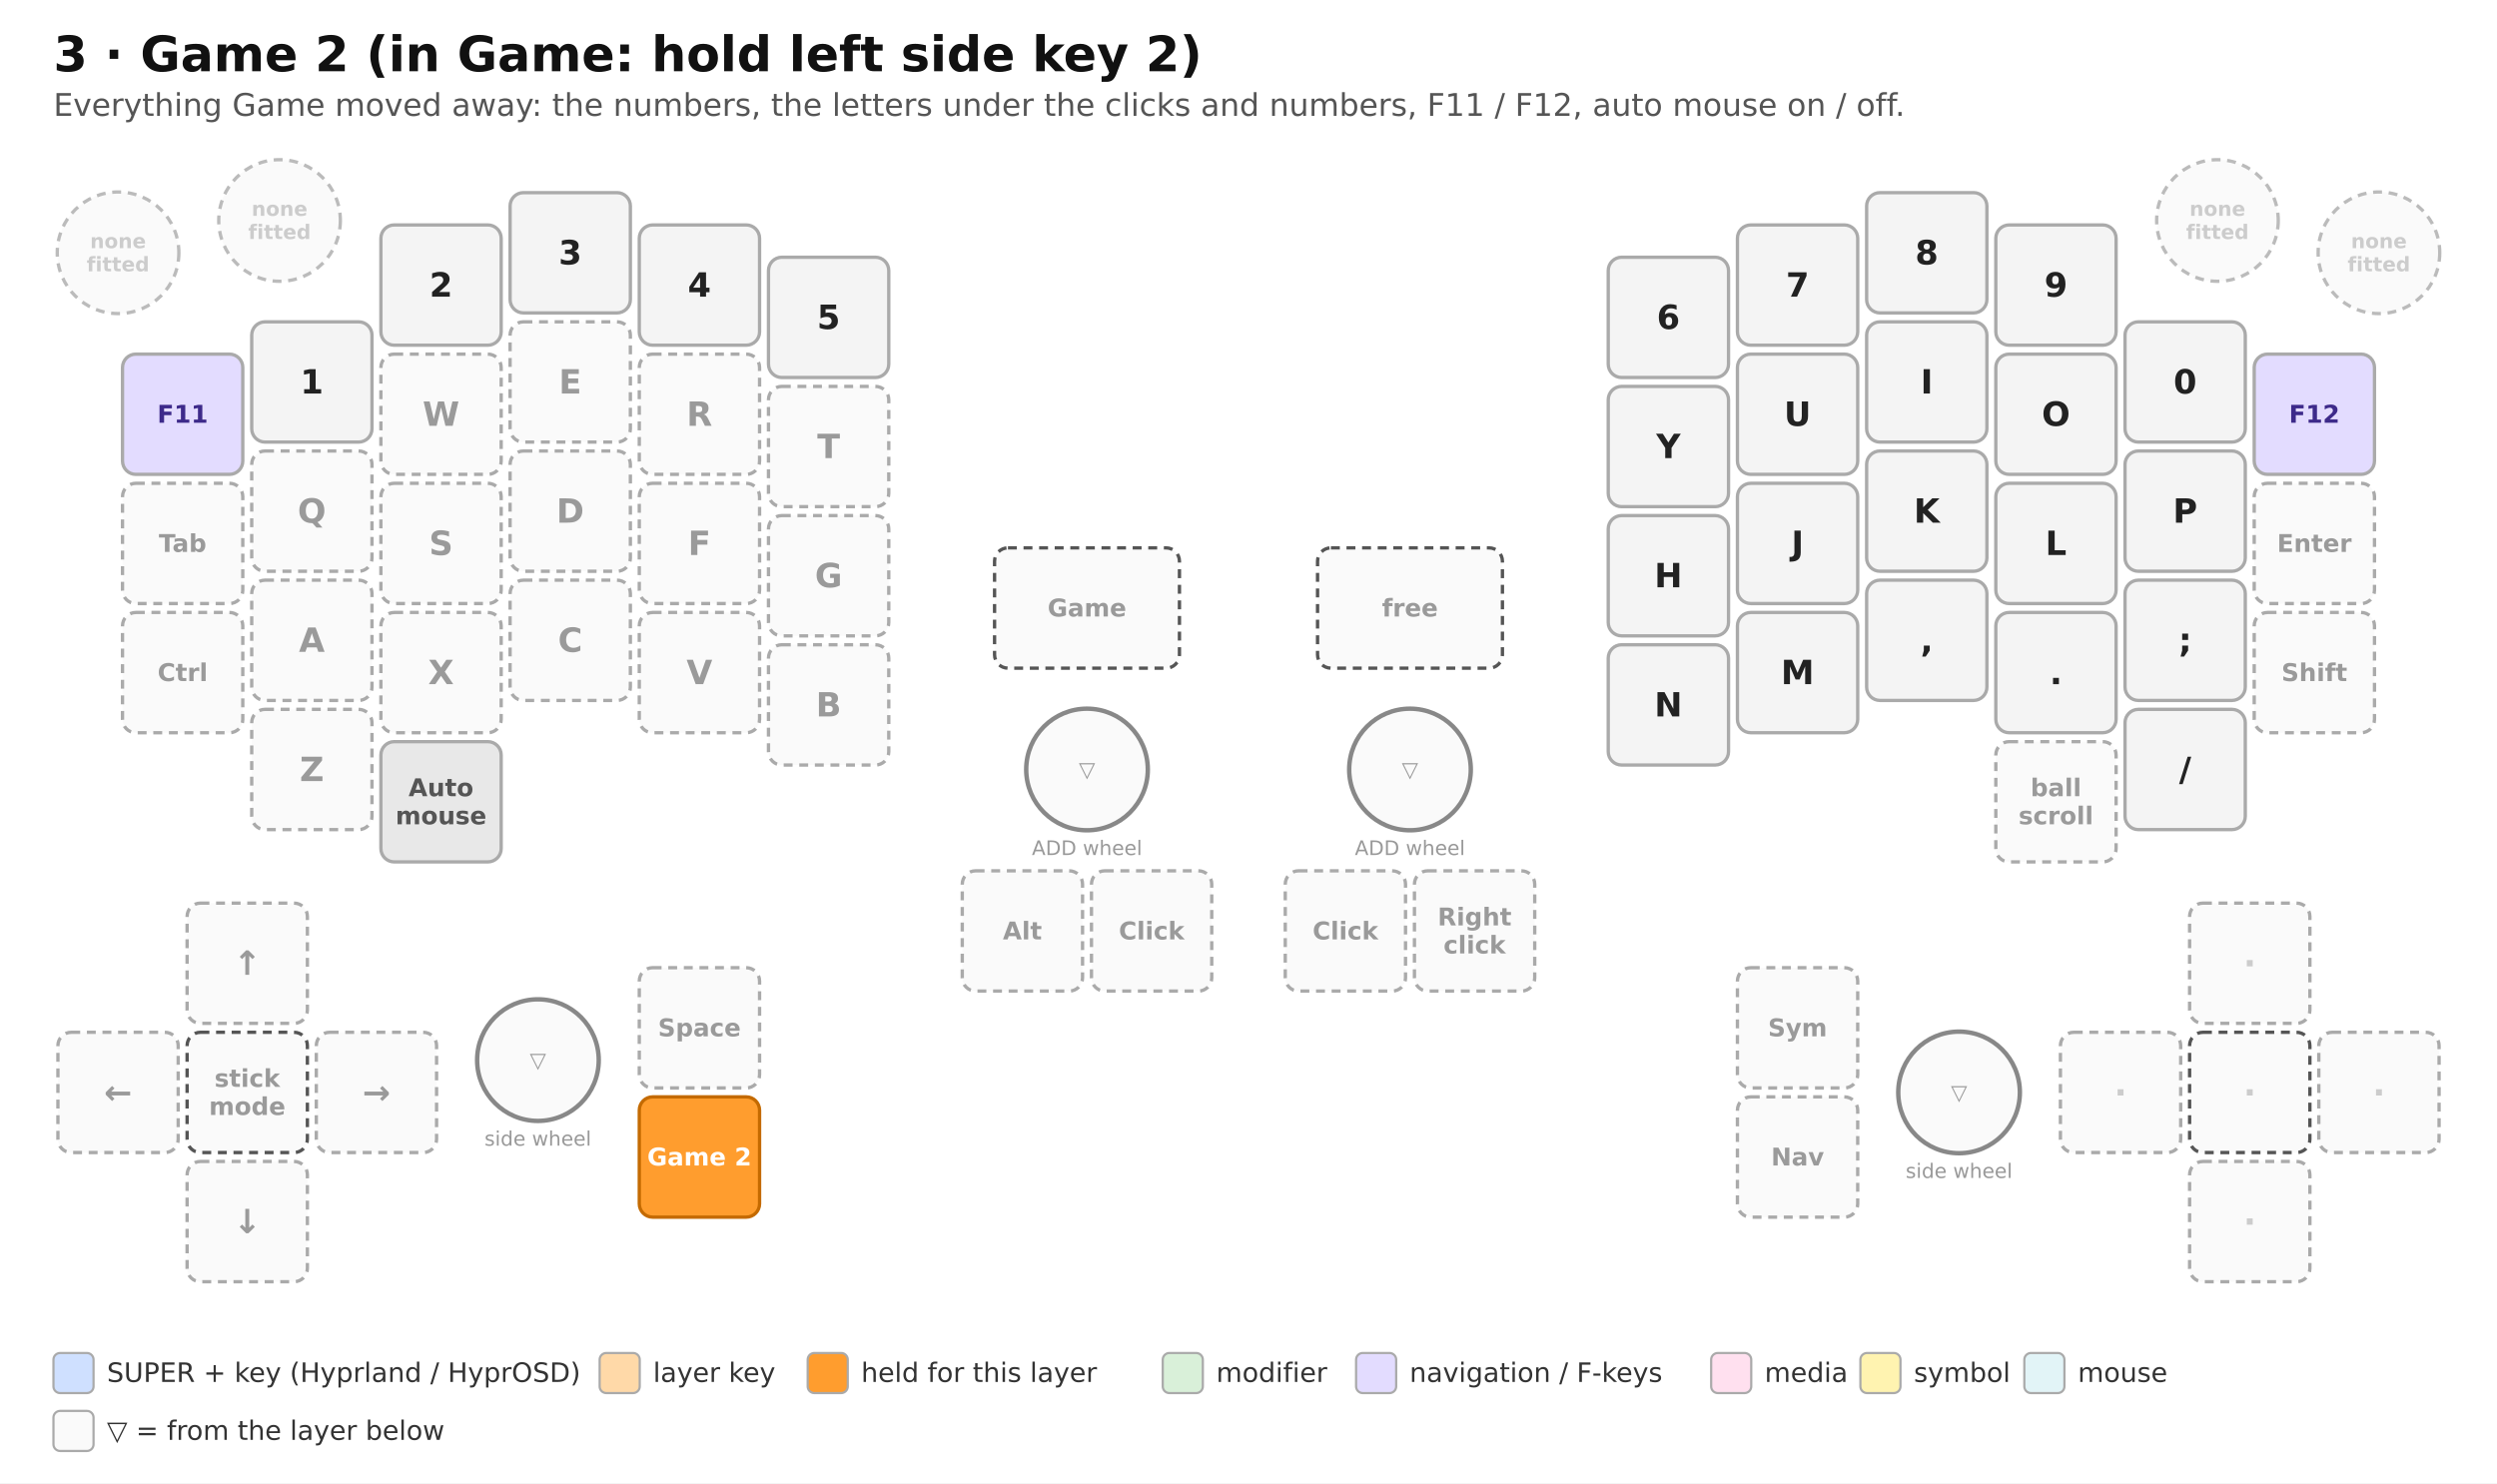
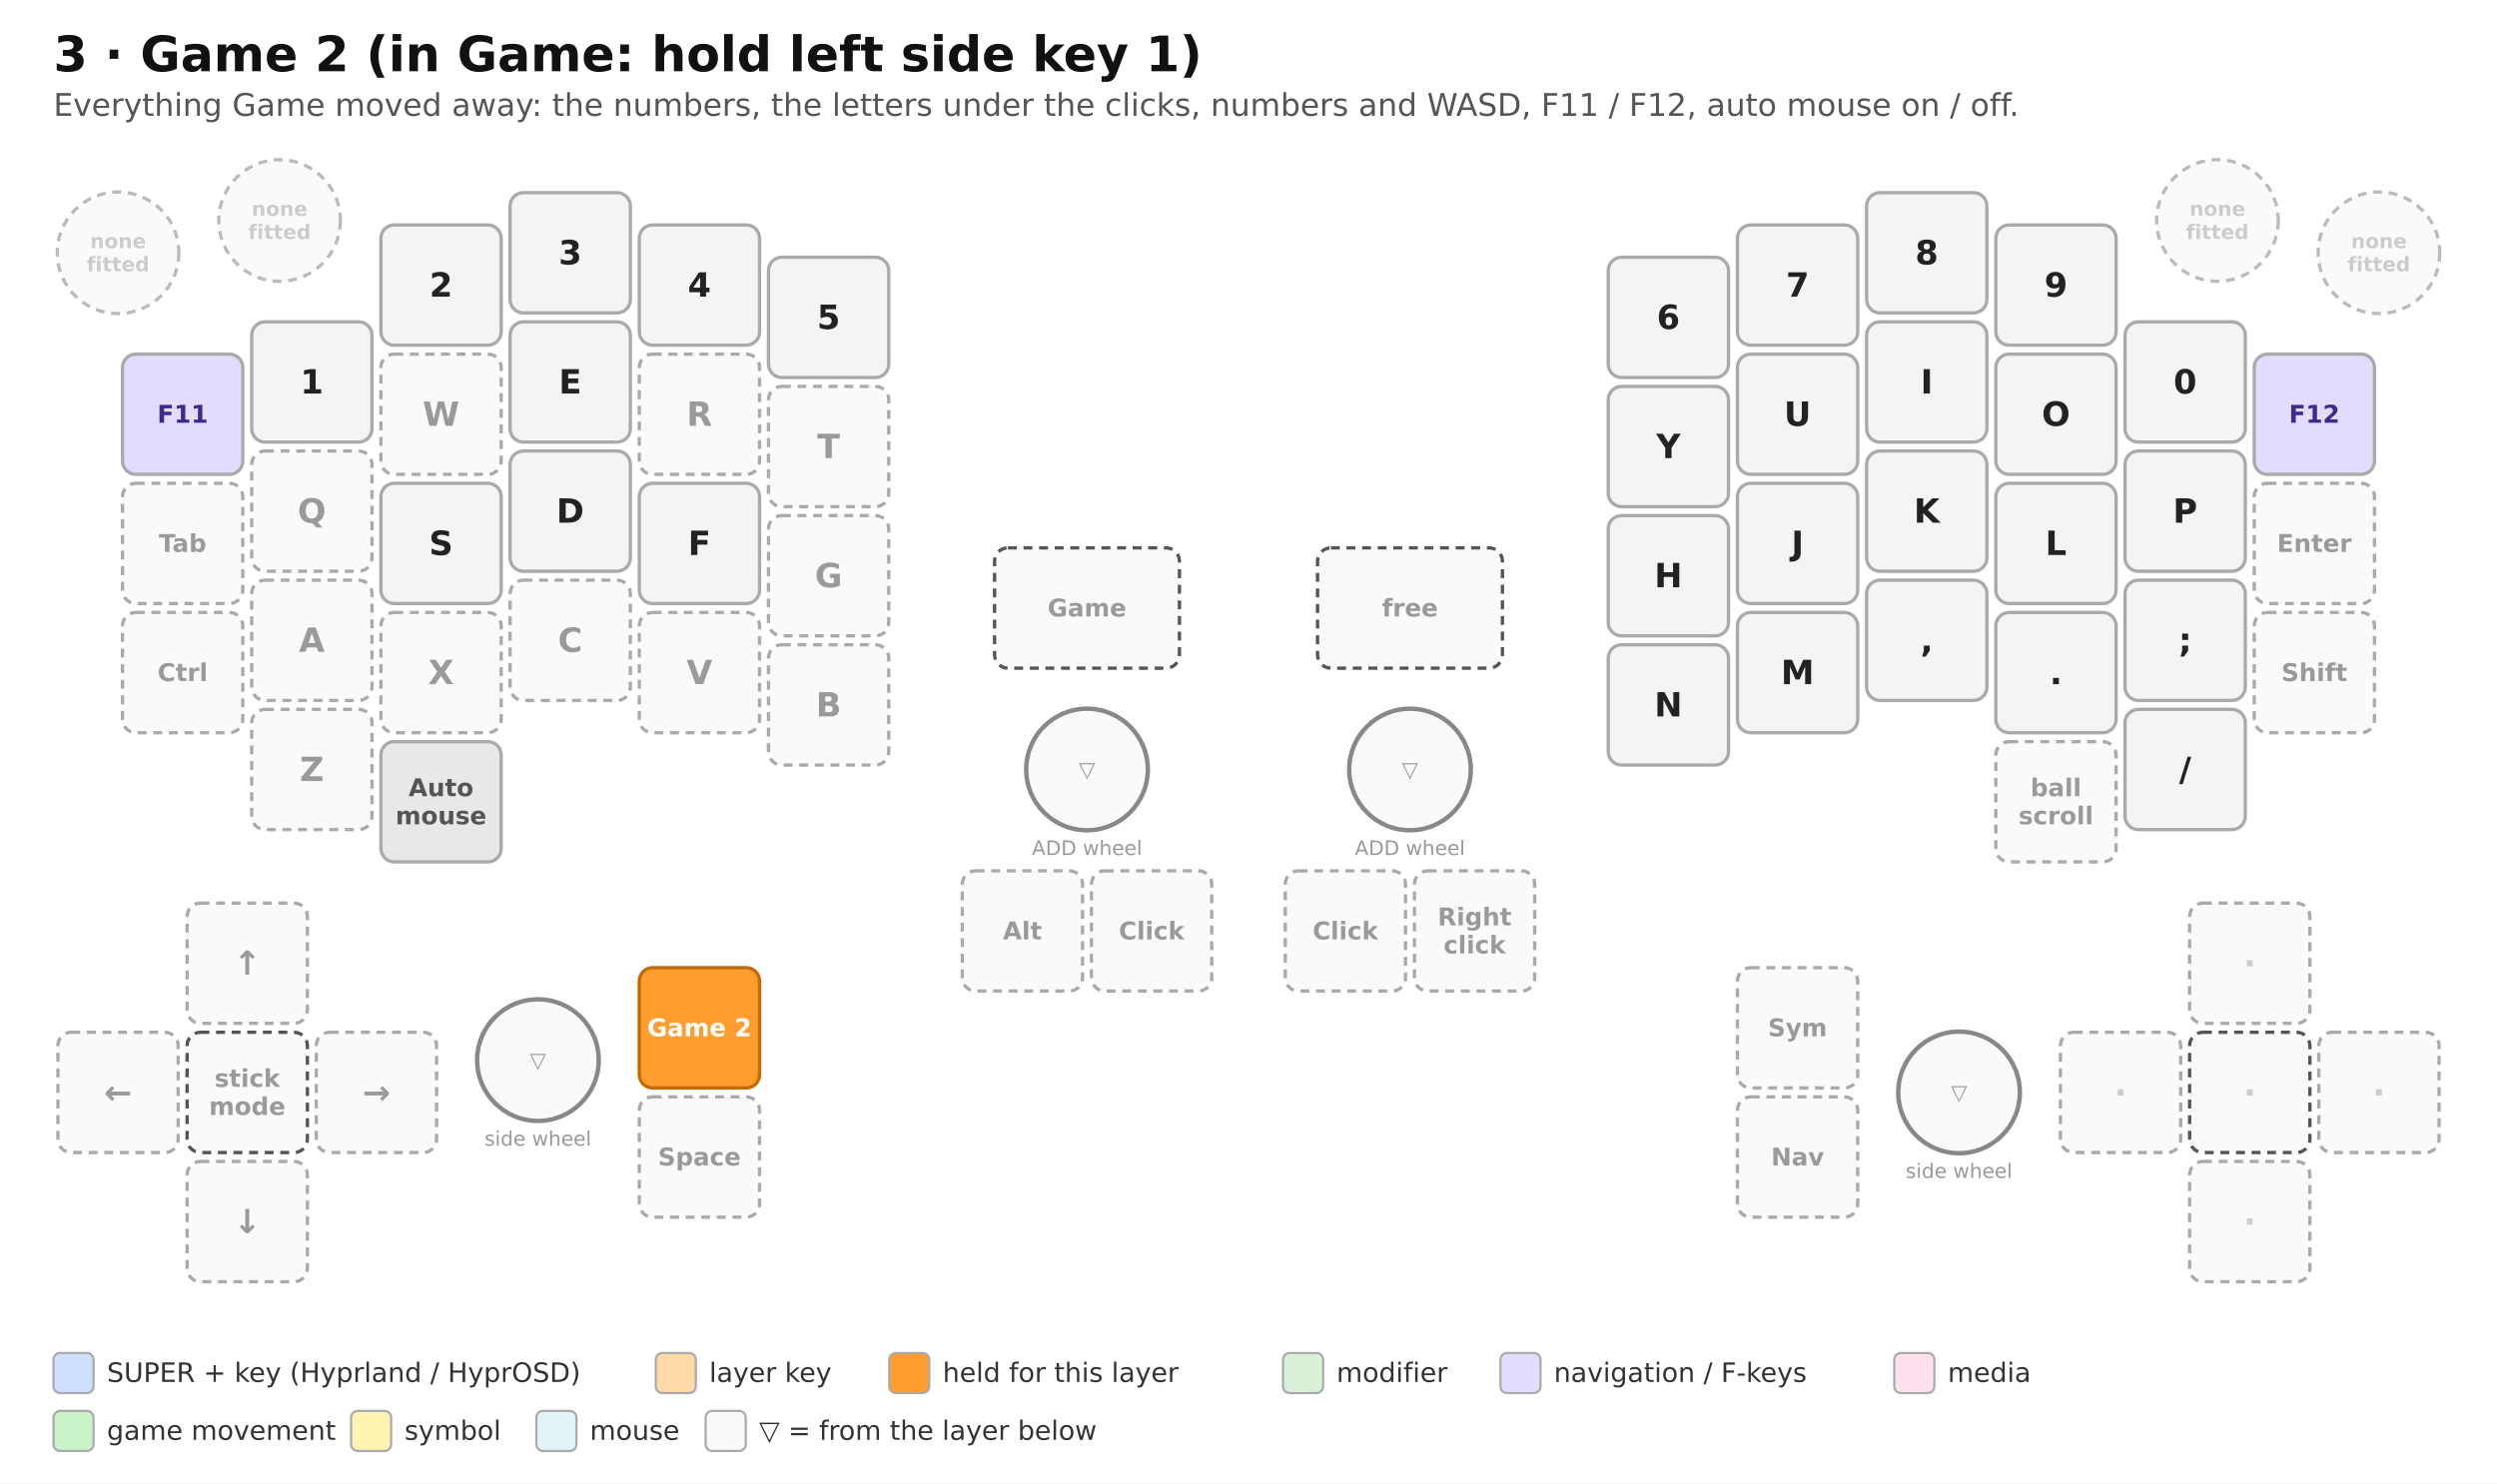
<svg xmlns="http://www.w3.org/2000/svg" width="1121" height="666" font-family="DejaVu Sans, sans-serif">
  <rect width="100%" height="100%" fill="#ffffff" />
-   <text x="24" y="32" fill="#111" font-size="22" font-weight="700">3 · Game 2  (in Game: hold left side key 2)</text>
-   <text x="24" y="52" fill="#555" font-size="14">Everything Game moved away: the numbers, the letters under the clicks and numbers, F11 / F12, auto mouse on / off.</text>
+   <text x="24" y="32" fill="#111" font-size="22" font-weight="700">3 · Game 2  (in Game: hold left side key 1)</text>
+   <text x="24" y="52" fill="#555" font-size="14">Everything Game moved away: the numbers, the letters under the clicks, numbers and WASD, F11 / F12, auto mouse on / off.</text>
  <circle cx="125.5" cy="99.0" r="27.3" fill="#fafafa" stroke="#bbb" stroke-width="1.5" stroke-dasharray="4 3" />
  <text x="125.5" y="93.8" fill="#ccc" font-size="9" font-weight="600" text-anchor="middle" dominant-baseline="central">none</text>
  <text x="125.5" y="104.2" fill="#ccc" font-size="9" font-weight="600" text-anchor="middle" dominant-baseline="central">fitted</text>
  <circle cx="995.5" cy="99.0" r="27.3" fill="#fafafa" stroke="#bbb" stroke-width="1.5" stroke-dasharray="4 3" />
  <text x="995.5" y="93.8" fill="#ccc" font-size="9" font-weight="600" text-anchor="middle" dominant-baseline="central">none</text>
  <text x="995.5" y="104.2" fill="#ccc" font-size="9" font-weight="600" text-anchor="middle" dominant-baseline="central">fitted</text>
  <circle cx="53.0" cy="113.5" r="27.3" fill="#fafafa" stroke="#bbb" stroke-width="1.5" stroke-dasharray="4 3" />
  <text x="53.0" y="108.3" fill="#ccc" font-size="9" font-weight="600" text-anchor="middle" dominant-baseline="central">none</text>
  <text x="53.0" y="118.7" fill="#ccc" font-size="9" font-weight="600" text-anchor="middle" dominant-baseline="central">fitted</text>
  <rect x="229.0" y="86.5" width="54.0" height="54.0" rx="6" fill="#f4f4f4" stroke="#aaa" stroke-width="1.5" />
  <text x="256.0" y="113.5" fill="#222" font-size="15" font-weight="600" text-anchor="middle" dominant-baseline="central">3</text>
  <rect x="838.0" y="86.5" width="54.0" height="54.0" rx="6" fill="#f4f4f4" stroke="#aaa" stroke-width="1.5" />
  <text x="865.0" y="113.5" fill="#222" font-size="15" font-weight="600" text-anchor="middle" dominant-baseline="central">8</text>
  <circle cx="1068.0" cy="113.5" r="27.3" fill="#fafafa" stroke="#bbb" stroke-width="1.5" stroke-dasharray="4 3" />
  <text x="1068.0" y="108.3" fill="#ccc" font-size="9" font-weight="600" text-anchor="middle" dominant-baseline="central">none</text>
  <text x="1068.0" y="118.7" fill="#ccc" font-size="9" font-weight="600" text-anchor="middle" dominant-baseline="central">fitted</text>
  <rect x="171.0" y="101.0" width="54.0" height="54.0" rx="6" fill="#f4f4f4" stroke="#aaa" stroke-width="1.5" />
  <text x="198.0" y="128.0" fill="#222" font-size="15" font-weight="600" text-anchor="middle" dominant-baseline="central">2</text>
  <rect x="287.0" y="101.0" width="54.0" height="54.0" rx="6" fill="#f4f4f4" stroke="#aaa" stroke-width="1.5" />
  <text x="314.0" y="128.0" fill="#222" font-size="15" font-weight="600" text-anchor="middle" dominant-baseline="central">4</text>
  <rect x="780.0" y="101.0" width="54.0" height="54.0" rx="6" fill="#f4f4f4" stroke="#aaa" stroke-width="1.5" />
  <text x="807.0" y="128.0" fill="#222" font-size="15" font-weight="600" text-anchor="middle" dominant-baseline="central">7</text>
  <rect x="896.0" y="101.0" width="54.0" height="54.0" rx="6" fill="#f4f4f4" stroke="#aaa" stroke-width="1.5" />
  <text x="923.0" y="128.0" fill="#222" font-size="15" font-weight="600" text-anchor="middle" dominant-baseline="central">9</text>
  <rect x="345.0" y="115.5" width="54.0" height="54.0" rx="6" fill="#f4f4f4" stroke="#aaa" stroke-width="1.5" />
  <text x="372.0" y="142.5" fill="#222" font-size="15" font-weight="600" text-anchor="middle" dominant-baseline="central">5</text>
  <rect x="722.0" y="115.5" width="54.0" height="54.0" rx="6" fill="#f4f4f4" stroke="#aaa" stroke-width="1.5" />
  <text x="749.0" y="142.5" fill="#222" font-size="15" font-weight="600" text-anchor="middle" dominant-baseline="central">6</text>
  <rect x="113.0" y="144.5" width="54.0" height="54.0" rx="6" fill="#f4f4f4" stroke="#aaa" stroke-width="1.5" />
  <text x="140.0" y="171.5" fill="#222" font-size="15" font-weight="600" text-anchor="middle" dominant-baseline="central">1</text>
-   <rect x="229.0" y="144.5" width="54.0" height="54.0" rx="6" fill="#fafafa" stroke="#aaa" stroke-width="1.5" stroke-dasharray="4 3" />
-   <text x="256.0" y="171.5" fill="#9a9a9a" font-size="15" font-weight="600" text-anchor="middle" dominant-baseline="central">E</text>
+   <rect x="229.0" y="144.5" width="54.0" height="54.0" rx="6" fill="#f4f4f4" stroke="#aaa" stroke-width="1.5" />
+   <text x="256.0" y="171.5" fill="#222" font-size="15" font-weight="600" text-anchor="middle" dominant-baseline="central">E</text>
  <rect x="838.0" y="144.5" width="54.0" height="54.0" rx="6" fill="#f4f4f4" stroke="#aaa" stroke-width="1.5" />
  <text x="865.0" y="171.5" fill="#222" font-size="15" font-weight="600" text-anchor="middle" dominant-baseline="central">I</text>
  <rect x="954.0" y="144.5" width="54.0" height="54.0" rx="6" fill="#f4f4f4" stroke="#aaa" stroke-width="1.5" />
  <text x="981.0" y="171.5" fill="#222" font-size="15" font-weight="600" text-anchor="middle" dominant-baseline="central">0</text>
  <rect x="55.0" y="159.0" width="54.0" height="54.0" rx="6" fill="#e3dcff" stroke="#aaa" stroke-width="1.5" />
  <text x="82.0" y="186.0" fill="#3d2a8a" font-size="11" font-weight="600" text-anchor="middle" dominant-baseline="central">F11</text>
  <rect x="171.0" y="159.0" width="54.0" height="54.0" rx="6" fill="#fafafa" stroke="#aaa" stroke-width="1.5" stroke-dasharray="4 3" />
  <text x="198.0" y="186.0" fill="#9a9a9a" font-size="15" font-weight="600" text-anchor="middle" dominant-baseline="central">W</text>
  <rect x="287.0" y="159.0" width="54.0" height="54.0" rx="6" fill="#fafafa" stroke="#aaa" stroke-width="1.5" stroke-dasharray="4 3" />
  <text x="314.0" y="186.0" fill="#9a9a9a" font-size="15" font-weight="600" text-anchor="middle" dominant-baseline="central">R</text>
  <rect x="780.0" y="159.0" width="54.0" height="54.0" rx="6" fill="#f4f4f4" stroke="#aaa" stroke-width="1.5" />
  <text x="807.0" y="186.0" fill="#222" font-size="15" font-weight="600" text-anchor="middle" dominant-baseline="central">U</text>
  <rect x="896.0" y="159.0" width="54.0" height="54.0" rx="6" fill="#f4f4f4" stroke="#aaa" stroke-width="1.5" />
  <text x="923.0" y="186.0" fill="#222" font-size="15" font-weight="600" text-anchor="middle" dominant-baseline="central">O</text>
  <rect x="1012.0" y="159.0" width="54.0" height="54.0" rx="6" fill="#e3dcff" stroke="#aaa" stroke-width="1.5" />
  <text x="1039.0" y="186.0" fill="#3d2a8a" font-size="11" font-weight="600" text-anchor="middle" dominant-baseline="central">F12</text>
  <rect x="345.0" y="173.5" width="54.0" height="54.0" rx="6" fill="#fafafa" stroke="#aaa" stroke-width="1.5" stroke-dasharray="4 3" />
  <text x="372.0" y="200.5" fill="#9a9a9a" font-size="15" font-weight="600" text-anchor="middle" dominant-baseline="central">T</text>
  <rect x="722.0" y="173.5" width="54.0" height="54.0" rx="6" fill="#f4f4f4" stroke="#aaa" stroke-width="1.5" />
  <text x="749.0" y="200.5" fill="#222" font-size="15" font-weight="600" text-anchor="middle" dominant-baseline="central">Y</text>
  <rect x="113.0" y="202.5" width="54.0" height="54.0" rx="6" fill="#fafafa" stroke="#aaa" stroke-width="1.5" stroke-dasharray="4 3" />
  <text x="140.0" y="229.5" fill="#9a9a9a" font-size="15" font-weight="600" text-anchor="middle" dominant-baseline="central">Q</text>
-   <rect x="229.0" y="202.5" width="54.0" height="54.0" rx="6" fill="#fafafa" stroke="#aaa" stroke-width="1.5" stroke-dasharray="4 3" />
-   <text x="256.0" y="229.5" fill="#9a9a9a" font-size="15" font-weight="600" text-anchor="middle" dominant-baseline="central">D</text>
+   <rect x="229.0" y="202.5" width="54.0" height="54.0" rx="6" fill="#f4f4f4" stroke="#aaa" stroke-width="1.5" />
+   <text x="256.0" y="229.5" fill="#222" font-size="15" font-weight="600" text-anchor="middle" dominant-baseline="central">D</text>
  <rect x="838.0" y="202.5" width="54.0" height="54.0" rx="6" fill="#f4f4f4" stroke="#aaa" stroke-width="1.5" />
  <text x="865.0" y="229.5" fill="#222" font-size="15" font-weight="600" text-anchor="middle" dominant-baseline="central">K</text>
  <rect x="954.0" y="202.5" width="54.0" height="54.0" rx="6" fill="#f4f4f4" stroke="#aaa" stroke-width="1.5" />
  <text x="981.0" y="229.5" fill="#222" font-size="15" font-weight="600" text-anchor="middle" dominant-baseline="central">P</text>
  <rect x="55.0" y="217.0" width="54.0" height="54.0" rx="6" fill="#fafafa" stroke="#aaa" stroke-width="1.5" stroke-dasharray="4 3" />
  <text x="82.0" y="244.0" fill="#9a9a9a" font-size="11" font-weight="600" text-anchor="middle" dominant-baseline="central">Tab</text>
-   <rect x="171.0" y="217.0" width="54.0" height="54.0" rx="6" fill="#fafafa" stroke="#aaa" stroke-width="1.5" stroke-dasharray="4 3" />
-   <text x="198.0" y="244.0" fill="#9a9a9a" font-size="15" font-weight="600" text-anchor="middle" dominant-baseline="central">S</text>
-   <rect x="287.0" y="217.0" width="54.0" height="54.0" rx="6" fill="#fafafa" stroke="#aaa" stroke-width="1.5" stroke-dasharray="4 3" />
-   <text x="314.0" y="244.0" fill="#9a9a9a" font-size="15" font-weight="600" text-anchor="middle" dominant-baseline="central">F</text>
+   <rect x="171.0" y="217.0" width="54.0" height="54.0" rx="6" fill="#f4f4f4" stroke="#aaa" stroke-width="1.5" />
+   <text x="198.0" y="244.0" fill="#222" font-size="15" font-weight="600" text-anchor="middle" dominant-baseline="central">S</text>
+   <rect x="287.0" y="217.0" width="54.0" height="54.0" rx="6" fill="#f4f4f4" stroke="#aaa" stroke-width="1.5" />
+   <text x="314.0" y="244.0" fill="#222" font-size="15" font-weight="600" text-anchor="middle" dominant-baseline="central">F</text>
  <rect x="780.0" y="217.0" width="54.0" height="54.0" rx="6" fill="#f4f4f4" stroke="#aaa" stroke-width="1.5" />
  <text x="807.0" y="244.0" fill="#222" font-size="15" font-weight="600" text-anchor="middle" dominant-baseline="central">J</text>
  <rect x="896.0" y="217.0" width="54.0" height="54.0" rx="6" fill="#f4f4f4" stroke="#aaa" stroke-width="1.5" />
  <text x="923.0" y="244.0" fill="#222" font-size="15" font-weight="600" text-anchor="middle" dominant-baseline="central">L</text>
  <rect x="1012.0" y="217.0" width="54.0" height="54.0" rx="6" fill="#fafafa" stroke="#aaa" stroke-width="1.5" stroke-dasharray="4 3" />
  <text x="1039.0" y="244.0" fill="#9a9a9a" font-size="11" font-weight="600" text-anchor="middle" dominant-baseline="central">Enter</text>
  <rect x="345.0" y="231.5" width="54.0" height="54.0" rx="6" fill="#fafafa" stroke="#aaa" stroke-width="1.5" stroke-dasharray="4 3" />
  <text x="372.0" y="258.5" fill="#9a9a9a" font-size="15" font-weight="600" text-anchor="middle" dominant-baseline="central">G</text>
  <rect x="722.0" y="231.5" width="54.0" height="54.0" rx="6" fill="#f4f4f4" stroke="#aaa" stroke-width="1.5" />
  <text x="749.0" y="258.5" fill="#222" font-size="15" font-weight="600" text-anchor="middle" dominant-baseline="central">H</text>
  <rect x="446.5" y="246.0" width="83.0" height="54.0" rx="6" fill="#fafafa" stroke="#555" stroke-width="1.5" stroke-dasharray="4 3" />
  <text x="488.0" y="273.0" fill="#9a9a9a" font-size="11" font-weight="600" text-anchor="middle" dominant-baseline="central">Game</text>
  <rect x="591.5" y="246.0" width="83.0" height="54.0" rx="6" fill="#fafafa" stroke="#555" stroke-width="1.5" stroke-dasharray="4 3" />
  <text x="633.0" y="273.0" fill="#9a9a9a" font-size="11" font-weight="600" text-anchor="middle" dominant-baseline="central">free</text>
  <rect x="113.0" y="260.5" width="54.0" height="54.0" rx="6" fill="#fafafa" stroke="#aaa" stroke-width="1.5" stroke-dasharray="4 3" />
  <text x="140.0" y="287.5" fill="#9a9a9a" font-size="15" font-weight="600" text-anchor="middle" dominant-baseline="central">A</text>
  <rect x="229.0" y="260.5" width="54.0" height="54.0" rx="6" fill="#fafafa" stroke="#aaa" stroke-width="1.5" stroke-dasharray="4 3" />
  <text x="256.0" y="287.5" fill="#9a9a9a" font-size="15" font-weight="600" text-anchor="middle" dominant-baseline="central">C</text>
  <rect x="838.0" y="260.5" width="54.0" height="54.0" rx="6" fill="#f4f4f4" stroke="#aaa" stroke-width="1.5" />
  <text x="865.0" y="287.5" fill="#222" font-size="15" font-weight="600" text-anchor="middle" dominant-baseline="central">,</text>
  <rect x="954.0" y="260.5" width="54.0" height="54.0" rx="6" fill="#f4f4f4" stroke="#aaa" stroke-width="1.5" />
  <text x="981.0" y="287.5" fill="#222" font-size="15" font-weight="600" text-anchor="middle" dominant-baseline="central">;</text>
  <rect x="55.0" y="275.0" width="54.0" height="54.0" rx="6" fill="#fafafa" stroke="#aaa" stroke-width="1.5" stroke-dasharray="4 3" />
  <text x="82.0" y="302.0" fill="#9a9a9a" font-size="11" font-weight="600" text-anchor="middle" dominant-baseline="central">Ctrl</text>
  <rect x="171.0" y="275.0" width="54.0" height="54.0" rx="6" fill="#fafafa" stroke="#aaa" stroke-width="1.5" stroke-dasharray="4 3" />
  <text x="198.0" y="302.0" fill="#9a9a9a" font-size="15" font-weight="600" text-anchor="middle" dominant-baseline="central">X</text>
  <rect x="287.0" y="275.0" width="54.0" height="54.0" rx="6" fill="#fafafa" stroke="#aaa" stroke-width="1.5" stroke-dasharray="4 3" />
  <text x="314.0" y="302.0" fill="#9a9a9a" font-size="15" font-weight="600" text-anchor="middle" dominant-baseline="central">V</text>
  <rect x="780.0" y="275.0" width="54.0" height="54.0" rx="6" fill="#f4f4f4" stroke="#aaa" stroke-width="1.5" />
  <text x="807.0" y="302.0" fill="#222" font-size="15" font-weight="600" text-anchor="middle" dominant-baseline="central">M</text>
  <rect x="896.0" y="275.0" width="54.0" height="54.0" rx="6" fill="#f4f4f4" stroke="#aaa" stroke-width="1.5" />
  <text x="923.0" y="302.0" fill="#222" font-size="15" font-weight="600" text-anchor="middle" dominant-baseline="central">.</text>
  <rect x="1012.0" y="275.0" width="54.0" height="54.0" rx="6" fill="#fafafa" stroke="#aaa" stroke-width="1.5" stroke-dasharray="4 3" />
  <text x="1039.0" y="302.0" fill="#9a9a9a" font-size="11" font-weight="600" text-anchor="middle" dominant-baseline="central">Shift</text>
  <rect x="345.0" y="289.5" width="54.0" height="54.0" rx="6" fill="#fafafa" stroke="#aaa" stroke-width="1.5" stroke-dasharray="4 3" />
  <text x="372.0" y="316.5" fill="#9a9a9a" font-size="15" font-weight="600" text-anchor="middle" dominant-baseline="central">B</text>
  <rect x="722.0" y="289.5" width="54.0" height="54.0" rx="6" fill="#f4f4f4" stroke="#aaa" stroke-width="1.5" />
  <text x="749.0" y="316.5" fill="#222" font-size="15" font-weight="600" text-anchor="middle" dominant-baseline="central">N</text>
  <rect x="113.0" y="318.5" width="54.0" height="54.0" rx="6" fill="#fafafa" stroke="#aaa" stroke-width="1.5" stroke-dasharray="4 3" />
  <text x="140.0" y="345.5" fill="#9a9a9a" font-size="15" font-weight="600" text-anchor="middle" dominant-baseline="central">Z</text>
  <circle cx="488.0" cy="345.5" r="27.3" fill="#fafafa" stroke="#888" stroke-width="2" />
  <text x="488.0" y="345.5" fill="#9a9a9a" font-size="9.5" font-weight="600" text-anchor="middle" dominant-baseline="central">▽</text>
  <text x="488.0" y="380.8" fill="#999" font-size="9" font-weight="400" text-anchor="middle" dominant-baseline="central">ADD wheel</text>
  <circle cx="633.0" cy="345.5" r="27.3" fill="#fafafa" stroke="#888" stroke-width="2" />
  <text x="633.0" y="345.5" fill="#9a9a9a" font-size="9.5" font-weight="600" text-anchor="middle" dominant-baseline="central">▽</text>
  <text x="633.0" y="380.8" fill="#999" font-size="9" font-weight="400" text-anchor="middle" dominant-baseline="central">ADD wheel</text>
  <rect x="954.0" y="318.5" width="54.0" height="54.0" rx="6" fill="#f4f4f4" stroke="#aaa" stroke-width="1.5" />
  <text x="981.0" y="345.5" fill="#222" font-size="15" font-weight="600" text-anchor="middle" dominant-baseline="central">/</text>
  <rect x="171.0" y="333.0" width="54.0" height="54.0" rx="6" fill="#e8e8e8" stroke="#aaa" stroke-width="1.5" />
  <text x="198.0" y="353.7" fill="#555" font-size="11" font-weight="600" text-anchor="middle" dominant-baseline="central">Auto</text>
  <text x="198.0" y="366.3" fill="#555" font-size="11" font-weight="600" text-anchor="middle" dominant-baseline="central">mouse</text>
  <rect x="896.0" y="333.0" width="54.0" height="54.0" rx="6" fill="#fafafa" stroke="#aaa" stroke-width="1.5" stroke-dasharray="4 3" />
  <text x="923.0" y="353.7" fill="#9a9a9a" font-size="11" font-weight="600" text-anchor="middle" dominant-baseline="central">ball</text>
  <text x="923.0" y="366.3" fill="#9a9a9a" font-size="11" font-weight="600" text-anchor="middle" dominant-baseline="central">scroll</text>
  <rect x="432.0" y="391.0" width="54.0" height="54.0" rx="6" fill="#fafafa" stroke="#aaa" stroke-width="1.5" stroke-dasharray="4 3" />
  <text x="459.0" y="418.0" fill="#9a9a9a" font-size="11" font-weight="600" text-anchor="middle" dominant-baseline="central">Alt</text>
  <rect x="490.0" y="391.0" width="54.0" height="54.0" rx="6" fill="#fafafa" stroke="#aaa" stroke-width="1.5" stroke-dasharray="4 3" />
  <text x="517.0" y="418.0" fill="#9a9a9a" font-size="11" font-weight="600" text-anchor="middle" dominant-baseline="central">Click</text>
  <rect x="577.0" y="391.0" width="54.0" height="54.0" rx="6" fill="#fafafa" stroke="#aaa" stroke-width="1.5" stroke-dasharray="4 3" />
  <text x="604.0" y="418.0" fill="#9a9a9a" font-size="11" font-weight="600" text-anchor="middle" dominant-baseline="central">Click</text>
  <rect x="635.0" y="391.0" width="54.0" height="54.0" rx="6" fill="#fafafa" stroke="#aaa" stroke-width="1.5" stroke-dasharray="4 3" />
  <text x="662.0" y="411.7" fill="#9a9a9a" font-size="11" font-weight="600" text-anchor="middle" dominant-baseline="central">Right</text>
  <text x="662.0" y="424.3" fill="#9a9a9a" font-size="11" font-weight="600" text-anchor="middle" dominant-baseline="central">click</text>
  <rect x="84.0" y="405.5" width="54.0" height="54.0" rx="6" fill="#fafafa" stroke="#aaa" stroke-width="1.5" stroke-dasharray="4 3" />
  <text x="111.0" y="432.5" fill="#9a9a9a" font-size="15" font-weight="600" text-anchor="middle" dominant-baseline="central">↑</text>
  <rect x="983.0" y="405.5" width="54.0" height="54.0" rx="6" fill="#fafafa" stroke="#aaa" stroke-width="1.5" stroke-dasharray="4 3" />
  <text x="1010.0" y="432.5" fill="#ccc" font-size="15" font-weight="600" text-anchor="middle" dominant-baseline="central">·</text>
-   <rect x="287.0" y="434.5" width="54.0" height="54.0" rx="6" fill="#fafafa" stroke="#aaa" stroke-width="1.5" stroke-dasharray="4 3" />
-   <text x="314.0" y="461.5" fill="#9a9a9a" font-size="11" font-weight="600" text-anchor="middle" dominant-baseline="central">Space</text>
+   <rect x="287.0" y="434.5" width="54.0" height="54.0" rx="6" fill="#ff9d2e" stroke="#c46a00" stroke-width="1.5" />
+   <text x="314.0" y="461.5" fill="#fff" font-size="11" font-weight="600" text-anchor="middle" dominant-baseline="central">Game 2</text>
  <rect x="780.0" y="434.5" width="54.0" height="54.0" rx="6" fill="#fafafa" stroke="#aaa" stroke-width="1.5" stroke-dasharray="4 3" />
  <text x="807.0" y="461.5" fill="#9a9a9a" font-size="11" font-weight="600" text-anchor="middle" dominant-baseline="central">Sym</text>
  <circle cx="241.5" cy="476.0" r="27.3" fill="#fafafa" stroke="#888" stroke-width="2" />
  <text x="241.5" y="476.0" fill="#9a9a9a" font-size="9.5" font-weight="600" text-anchor="middle" dominant-baseline="central">▽</text>
  <text x="241.5" y="511.3" fill="#999" font-size="9" font-weight="400" text-anchor="middle" dominant-baseline="central">side wheel</text>
  <rect x="26.0" y="463.5" width="54.0" height="54.0" rx="6" fill="#fafafa" stroke="#aaa" stroke-width="1.5" stroke-dasharray="4 3" />
  <text x="53.0" y="490.5" fill="#9a9a9a" font-size="15" font-weight="600" text-anchor="middle" dominant-baseline="central">←</text>
  <rect x="84.0" y="463.5" width="54.0" height="54.0" rx="6" fill="#fafafa" stroke="#555" stroke-width="1.5" stroke-dasharray="4 3" />
  <text x="111.0" y="484.2" fill="#9a9a9a" font-size="11" font-weight="600" text-anchor="middle" dominant-baseline="central">stick</text>
  <text x="111.0" y="496.8" fill="#9a9a9a" font-size="11" font-weight="600" text-anchor="middle" dominant-baseline="central">mode</text>
  <rect x="142.0" y="463.5" width="54.0" height="54.0" rx="6" fill="#fafafa" stroke="#aaa" stroke-width="1.5" stroke-dasharray="4 3" />
  <text x="169.0" y="490.5" fill="#9a9a9a" font-size="15" font-weight="600" text-anchor="middle" dominant-baseline="central">→</text>
  <circle cx="879.5" cy="490.5" r="27.3" fill="#fafafa" stroke="#888" stroke-width="2" />
  <text x="879.5" y="490.5" fill="#9a9a9a" font-size="9.5" font-weight="600" text-anchor="middle" dominant-baseline="central">▽</text>
  <text x="879.5" y="525.8" fill="#999" font-size="9" font-weight="400" text-anchor="middle" dominant-baseline="central">side wheel</text>
  <rect x="925.0" y="463.5" width="54.0" height="54.0" rx="6" fill="#fafafa" stroke="#aaa" stroke-width="1.5" stroke-dasharray="4 3" />
  <text x="952.0" y="490.5" fill="#ccc" font-size="15" font-weight="600" text-anchor="middle" dominant-baseline="central">·</text>
  <rect x="983.0" y="463.5" width="54.0" height="54.0" rx="6" fill="#fafafa" stroke="#555" stroke-width="1.5" stroke-dasharray="4 3" />
  <text x="1010.0" y="490.5" fill="#ccc" font-size="15" font-weight="600" text-anchor="middle" dominant-baseline="central">·</text>
  <rect x="1041.0" y="463.5" width="54.0" height="54.0" rx="6" fill="#fafafa" stroke="#aaa" stroke-width="1.5" stroke-dasharray="4 3" />
  <text x="1068.0" y="490.5" fill="#ccc" font-size="15" font-weight="600" text-anchor="middle" dominant-baseline="central">·</text>
-   <rect x="287.0" y="492.5" width="54.0" height="54.0" rx="6" fill="#ff9d2e" stroke="#c46a00" stroke-width="1.5" />
-   <text x="314.0" y="519.5" fill="#fff" font-size="11" font-weight="600" text-anchor="middle" dominant-baseline="central">Game 2</text>
+   <rect x="287.0" y="492.5" width="54.0" height="54.0" rx="6" fill="#fafafa" stroke="#aaa" stroke-width="1.5" stroke-dasharray="4 3" />
+   <text x="314.0" y="519.5" fill="#9a9a9a" font-size="11" font-weight="600" text-anchor="middle" dominant-baseline="central">Space</text>
  <rect x="780.0" y="492.5" width="54.0" height="54.0" rx="6" fill="#fafafa" stroke="#aaa" stroke-width="1.5" stroke-dasharray="4 3" />
  <text x="807.0" y="519.5" fill="#9a9a9a" font-size="11" font-weight="600" text-anchor="middle" dominant-baseline="central">Nav</text>
  <rect x="84.0" y="521.5" width="54.0" height="54.0" rx="6" fill="#fafafa" stroke="#aaa" stroke-width="1.5" stroke-dasharray="4 3" />
  <text x="111.0" y="548.5" fill="#9a9a9a" font-size="15" font-weight="600" text-anchor="middle" dominant-baseline="central">↓</text>
  <rect x="983.0" y="521.5" width="54.0" height="54.0" rx="6" fill="#fafafa" stroke="#aaa" stroke-width="1.5" stroke-dasharray="4 3" />
  <text x="1010.0" y="548.5" fill="#ccc" font-size="15" font-weight="600" text-anchor="middle" dominant-baseline="central">·</text>
  <rect x="24" y="607.5" width="18" height="18" rx="3" fill="#cfe0ff" stroke="#aaa" />
  <text x="48" y="620.5" font-size="12" fill="#333">SUPER + key (Hyprland / HyprOSD)</text>
-   <rect x="269.2" y="607.5" width="18" height="18" rx="3" fill="#ffd9a8" stroke="#aaa" />
-   <text x="293.2" y="620.5" font-size="12" fill="#333">layer key</text>
-   <rect x="362.6" y="607.5" width="18" height="18" rx="3" fill="#ff9d2e" stroke="#aaa" />
-   <text x="386.6" y="620.5" font-size="12" fill="#333">held for this layer</text>
-   <rect x="522.0" y="607.5" width="18" height="18" rx="3" fill="#d9f0d9" stroke="#aaa" />
-   <text x="546.0" y="620.5" font-size="12" fill="#333">modifier</text>
-   <rect x="608.8" y="607.5" width="18" height="18" rx="3" fill="#e3dcff" stroke="#aaa" />
-   <text x="632.8" y="620.5" font-size="12" fill="#333">navigation / F-keys</text>
-   <rect x="768.2" y="607.5" width="18" height="18" rx="3" fill="#ffe0ef" stroke="#aaa" />
-   <text x="792.2" y="620.5" font-size="12" fill="#333">media</text>
-   <rect x="835.2" y="607.5" width="18" height="18" rx="3" fill="#fff3b0" stroke="#aaa" />
-   <text x="859.2" y="620.5" font-size="12" fill="#333">symbol</text>
-   <rect x="908.8" y="607.5" width="18" height="18" rx="3" fill="#e2f4f7" stroke="#aaa" />
-   <text x="932.8" y="620.5" font-size="12" fill="#333">mouse</text>
-   <rect x="24" y="633.5" width="18" height="18" rx="3" fill="#fafafa" stroke="#aaa" />
-   <text x="48" y="646.5" font-size="12" fill="#333">▽ = from the layer below</text>
+   <rect x="294.4" y="607.5" width="18" height="18" rx="3" fill="#ffd9a8" stroke="#aaa" />
+   <text x="318.4" y="620.5" font-size="12" fill="#333">layer key</text>
+   <rect x="399.2" y="607.5" width="18" height="18" rx="3" fill="#ff9d2e" stroke="#aaa" />
+   <text x="423.2" y="620.5" font-size="12" fill="#333">held for this layer</text>
+   <rect x="576.0" y="607.5" width="18" height="18" rx="3" fill="#d9f0d9" stroke="#aaa" />
+   <text x="600.0" y="620.5" font-size="12" fill="#333">modifier</text>
+   <rect x="673.6" y="607.5" width="18" height="18" rx="3" fill="#e3dcff" stroke="#aaa" />
+   <text x="697.6" y="620.5" font-size="12" fill="#333">navigation / F-keys</text>
+   <rect x="850.4" y="607.5" width="18" height="18" rx="3" fill="#ffe0ef" stroke="#aaa" />
+   <text x="874.4" y="620.5" font-size="12" fill="#333">media</text>
+   <rect x="24" y="633.5" width="18" height="18" rx="3" fill="#c9f2c9" stroke="#aaa" />
+   <text x="48" y="646.5" font-size="12" fill="#333">game movement</text>
+   <rect x="157.6" y="633.5" width="18" height="18" rx="3" fill="#fff3b0" stroke="#aaa" />
+   <text x="181.6" y="646.5" font-size="12" fill="#333">symbol</text>
+   <rect x="240.8" y="633.5" width="18" height="18" rx="3" fill="#e2f4f7" stroke="#aaa" />
+   <text x="264.8" y="646.5" font-size="12" fill="#333">mouse</text>
+   <rect x="316.8" y="633.5" width="18" height="18" rx="3" fill="#fafafa" stroke="#aaa" />
+   <text x="340.8" y="646.5" font-size="12" fill="#333">▽ = from the layer below</text>
</svg>
